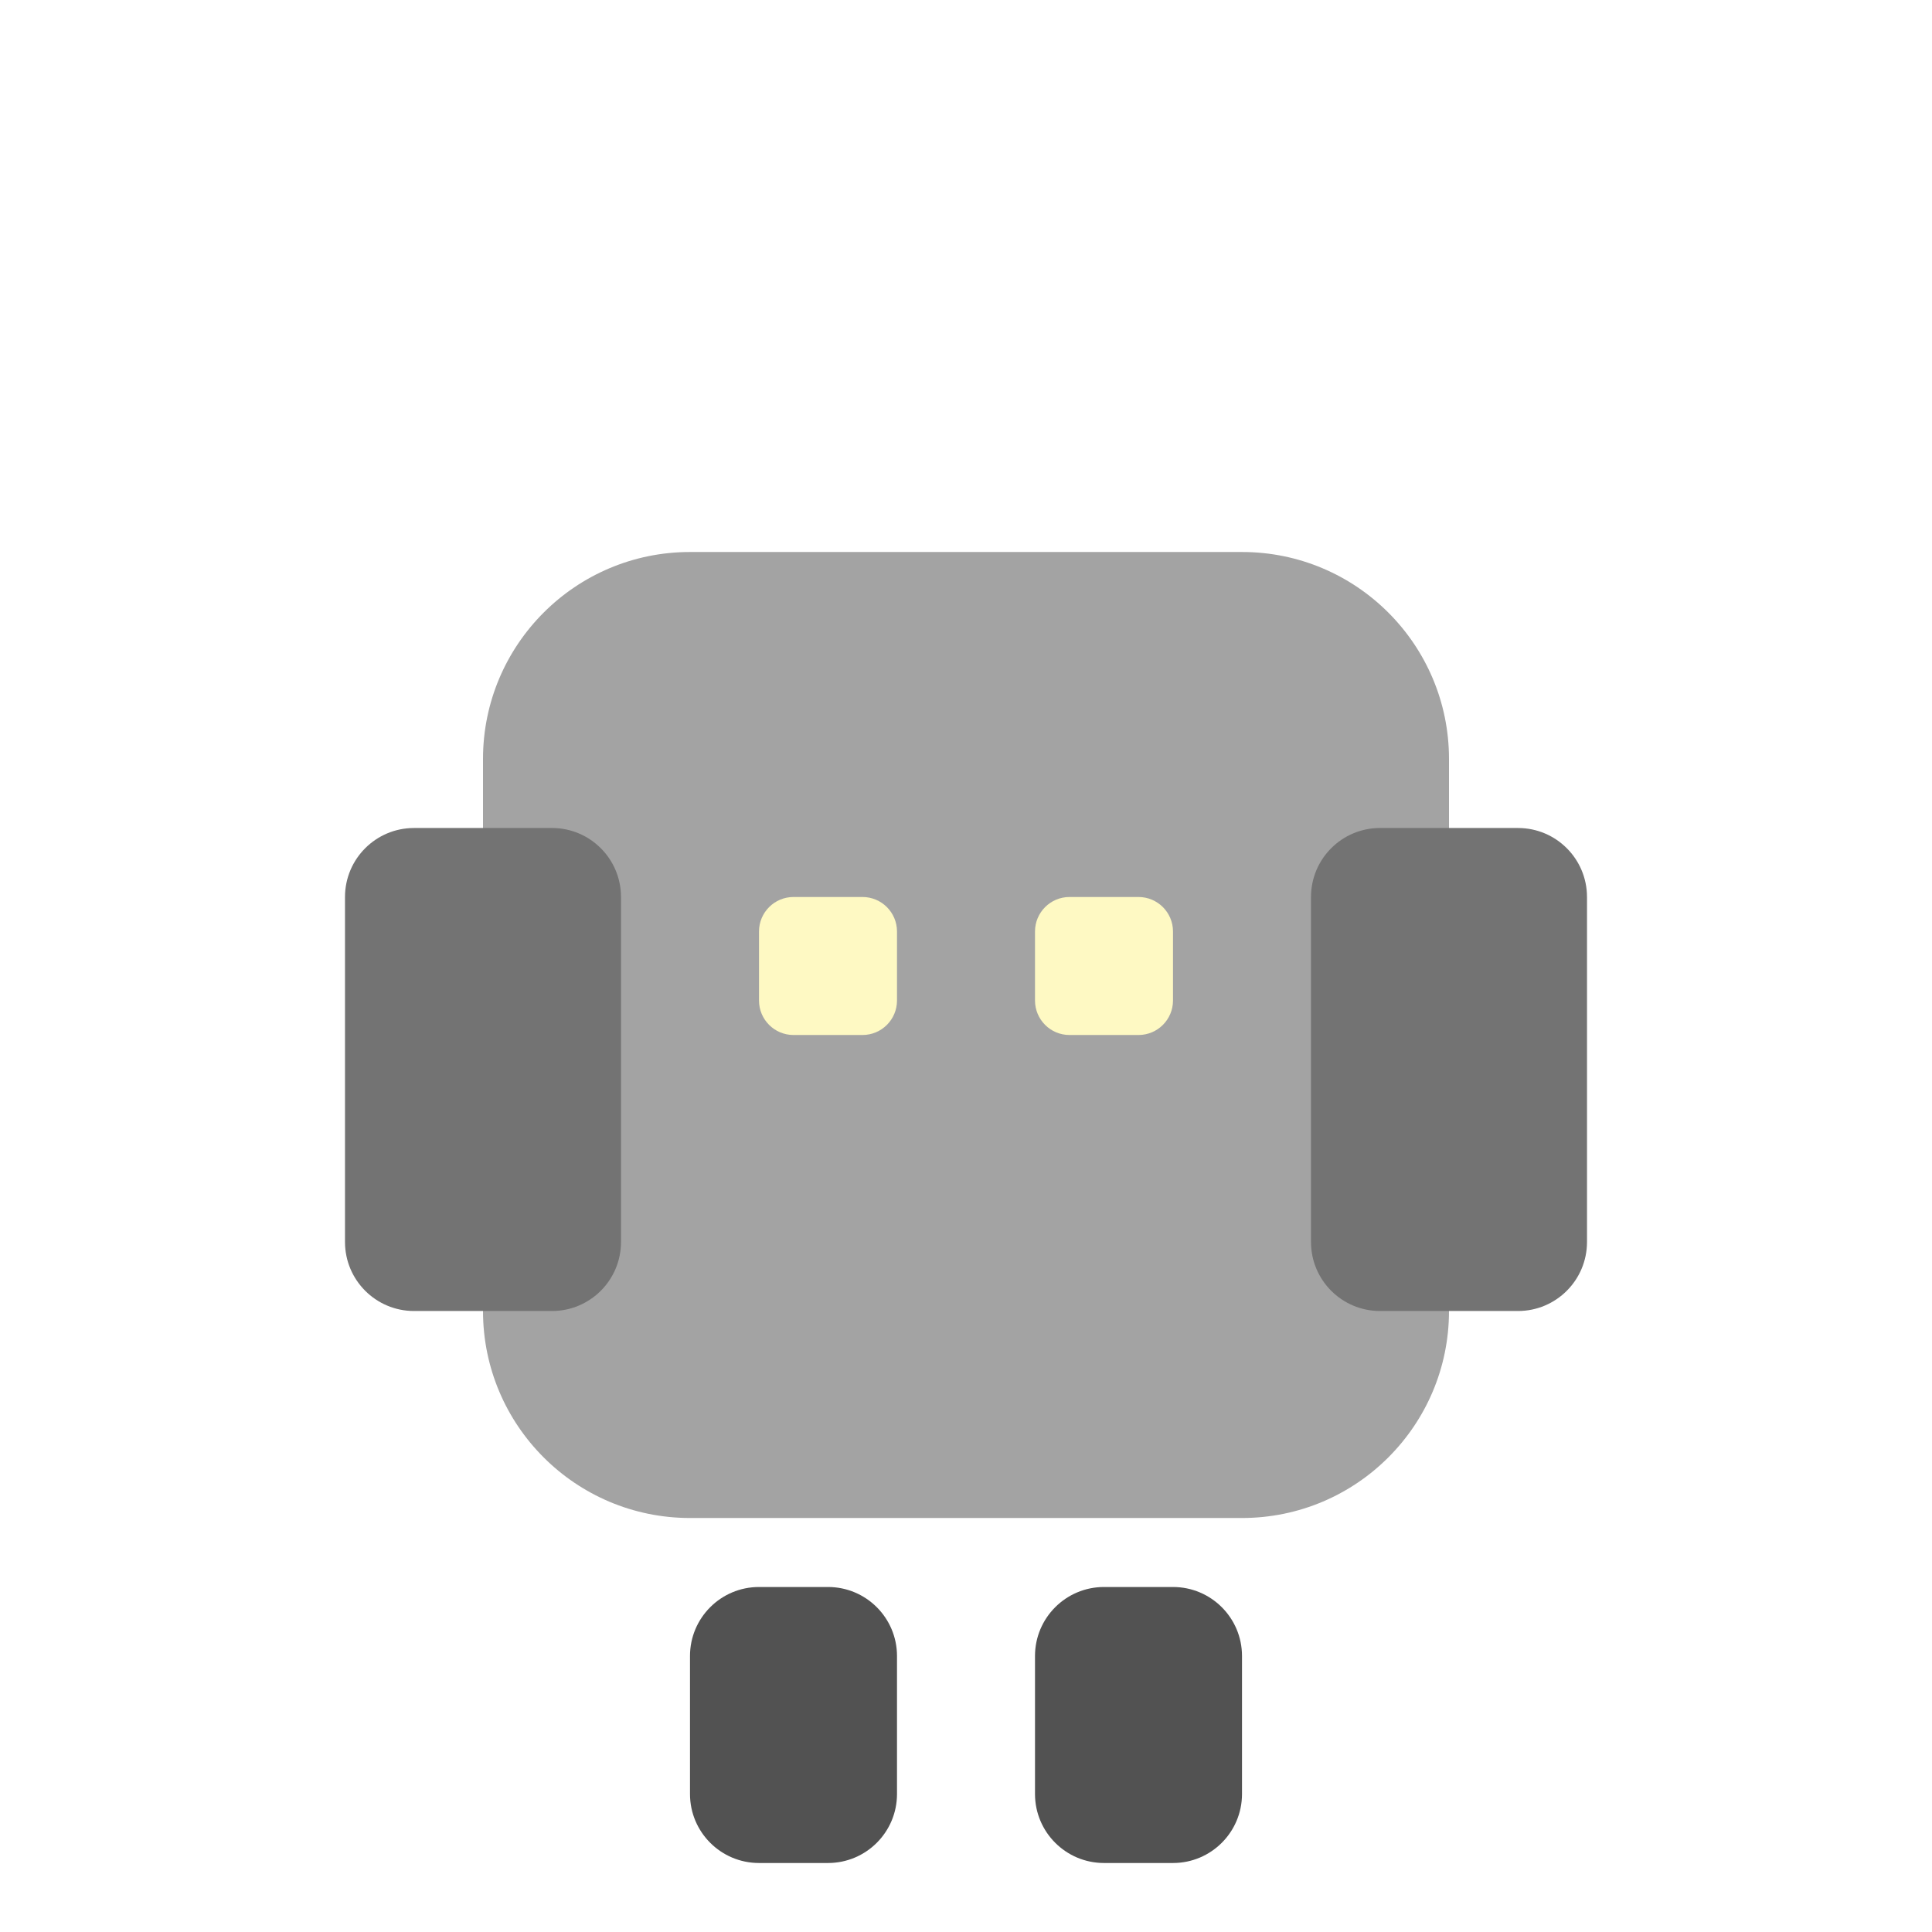
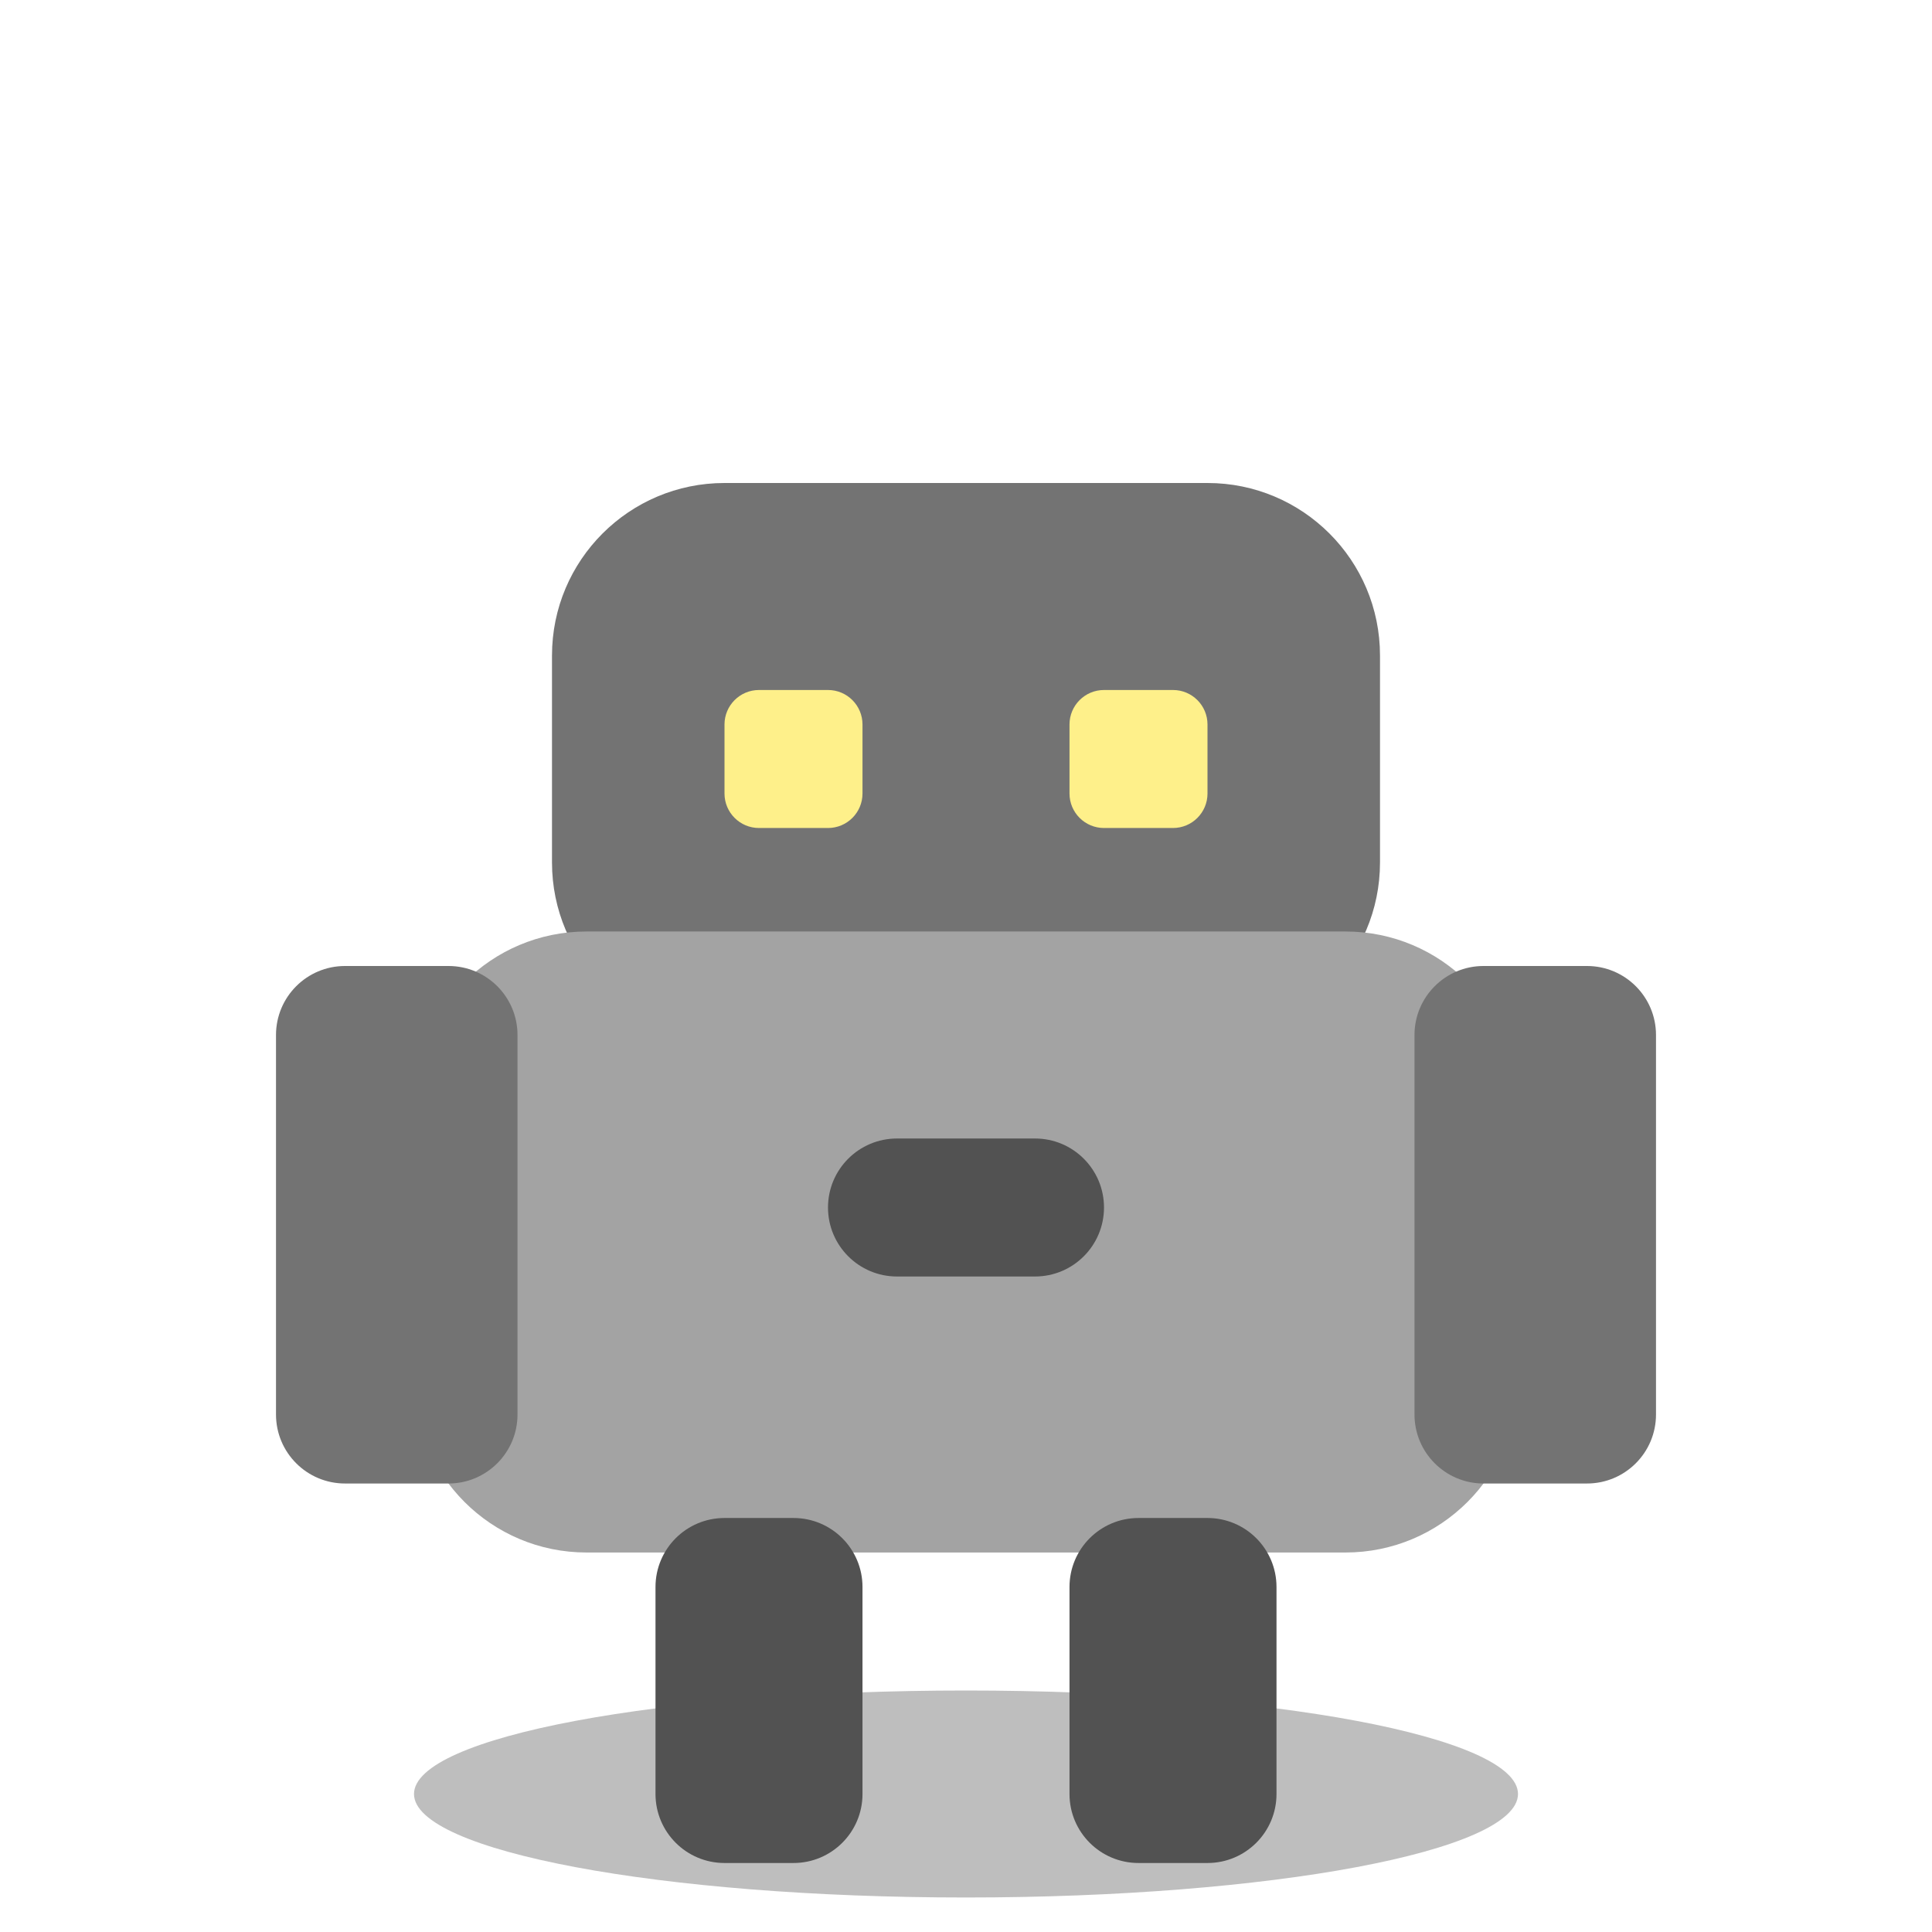
<svg xmlns="http://www.w3.org/2000/svg" width="56" height="56" viewBox="0 0 56 56">
  <rect width="56" height="56" fill="none" />
-   <rect x="14" y="16" width="28" height="28" rx="6" fill="#a3a3a3" />
-   <rect x="10" y="24" width="8" height="14" rx="2" fill="#737373" />
-   <rect x="38" y="24" width="8" height="14" rx="2" fill="#737373" />
-   <rect x="20" y="46" width="6" height="8" rx="2" fill="#525252" />
-   <rect x="30" y="46" width="6" height="8" rx="2" fill="#525252" />
-   <rect x="22" y="26" width="4" height="4" rx="1" fill="#fef9c3" />
-   <rect x="30" y="26" width="4" height="4" rx="1" fill="#fef9c3" />
+   <ellipse cx="28" cy="52" rx="16" ry="3" fill="#171717" opacity="0.28" />
+   <rect x="16" y="14" width="24" height="16" rx="5" fill="#737373" />
+   <rect x="12" y="27" width="32" height="18" rx="5" fill="#a3a3a3" />
+   <rect x="8" y="28" width="7" height="15" rx="2" fill="#737373" />
+   <rect x="41" y="28" width="7" height="15" rx="2" fill="#737373" />
+   <rect x="19" y="44" width="6" height="10" rx="2" fill="#525252" />
+   <rect x="31" y="44" width="6" height="10" rx="2" fill="#525252" />
+   <rect x="21" y="20" width="4" height="4" rx="1" fill="#fef08a" />
+   <rect x="31" y="20" width="4" height="4" rx="1" fill="#fef08a" />
+   <rect x="24" y="33" width="8" height="4" rx="2" fill="#525252" />
</svg>
